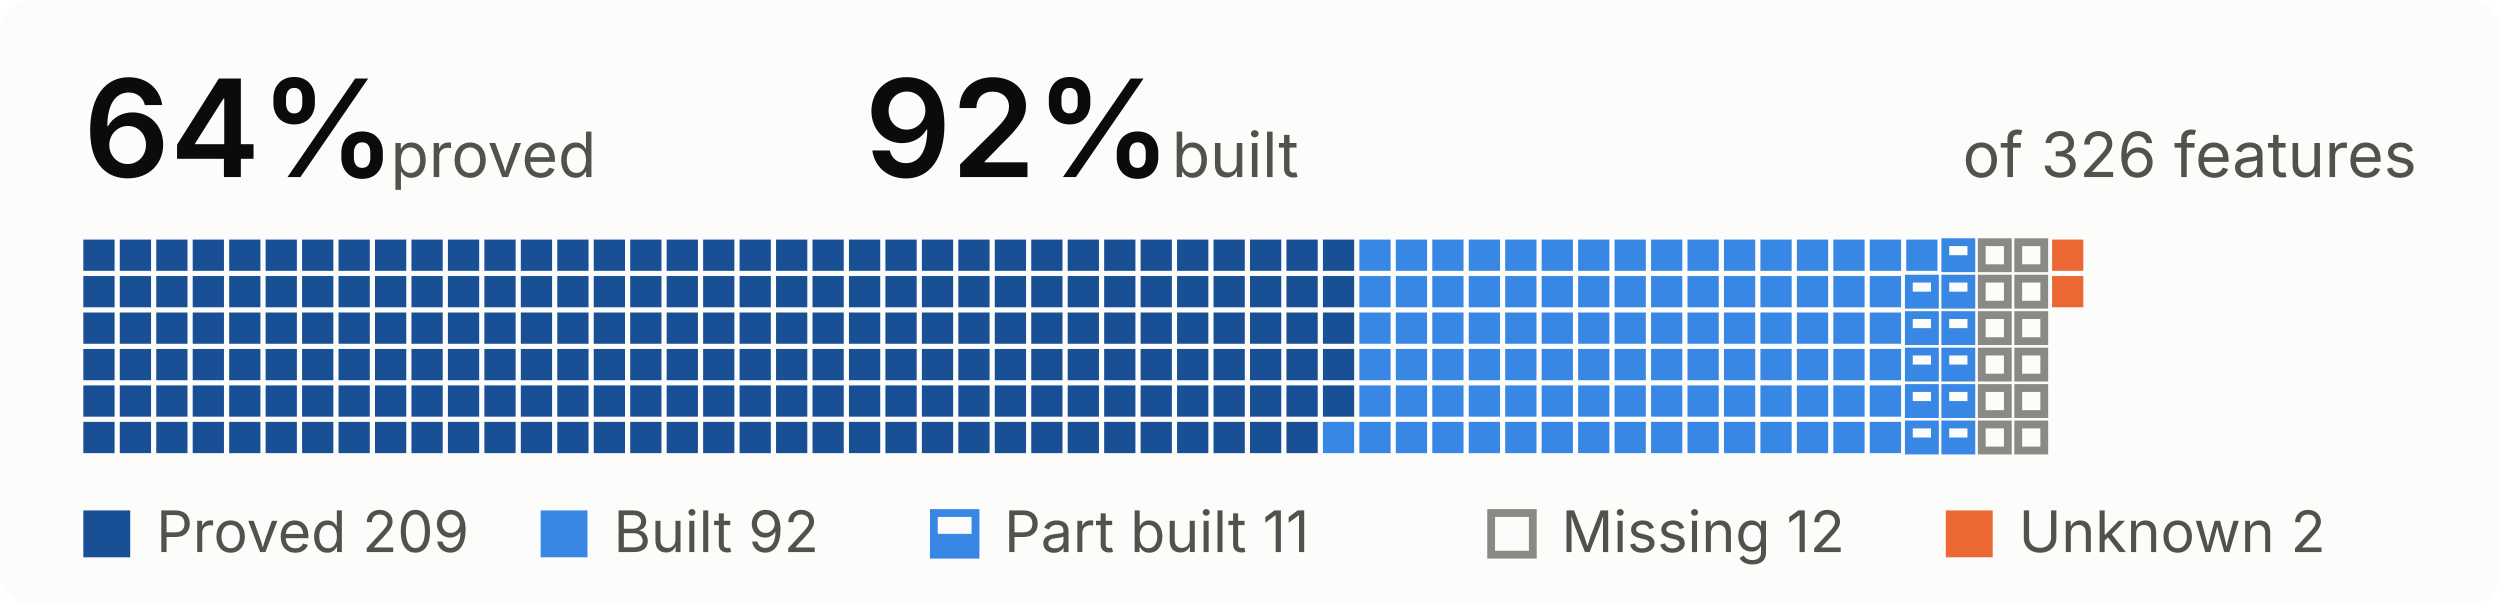
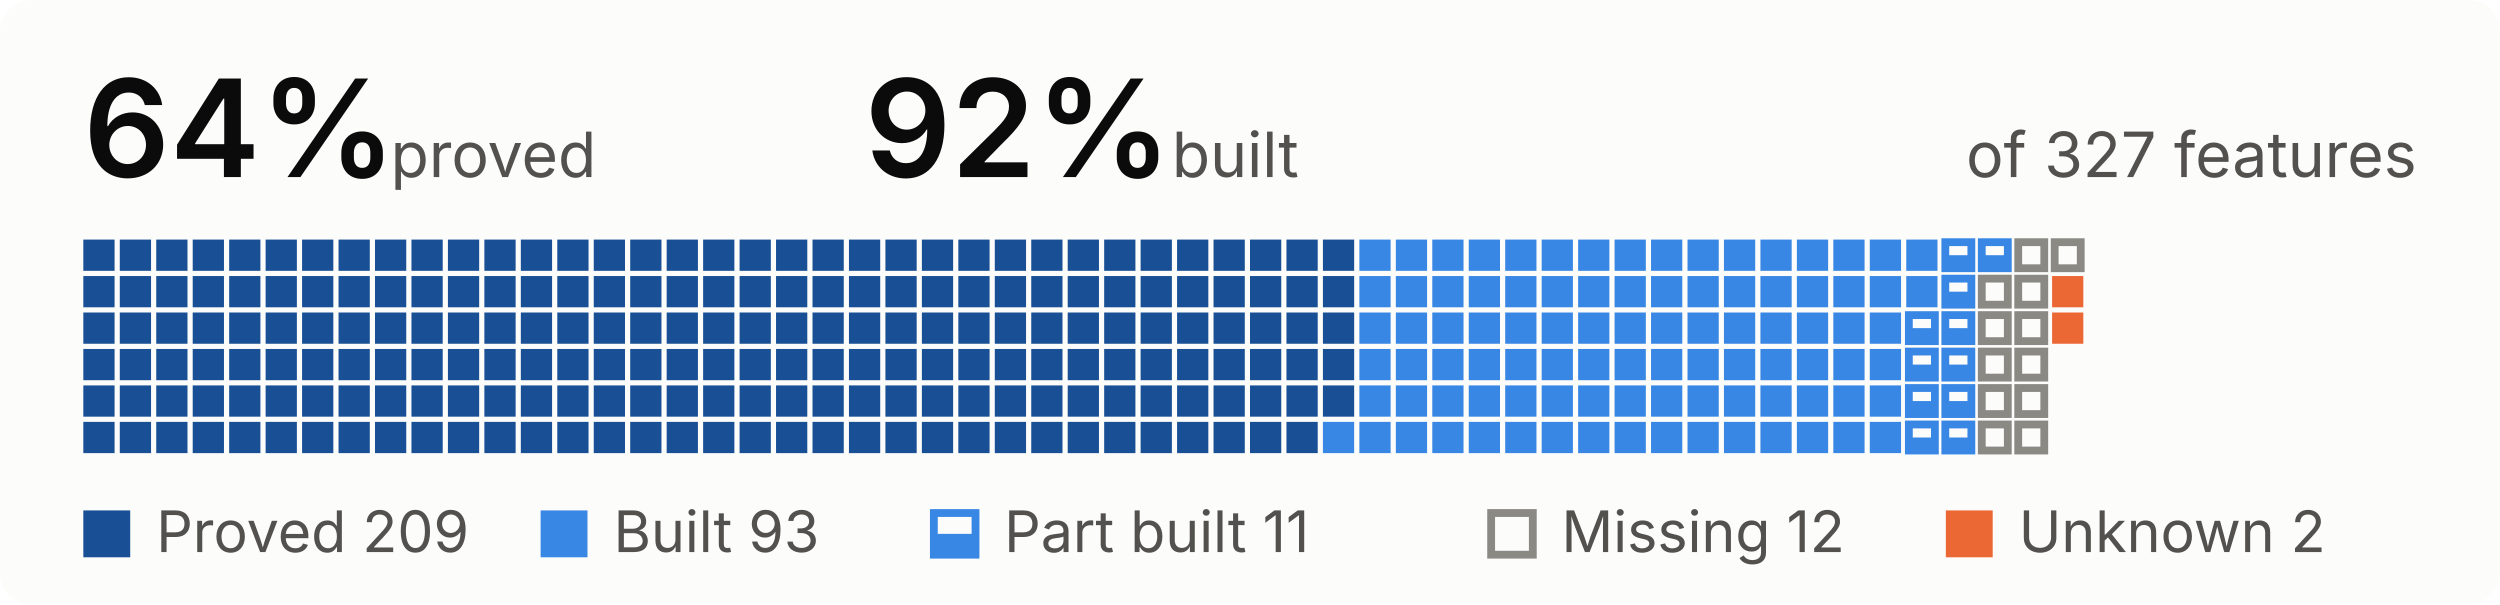
- <svg xmlns="http://www.w3.org/2000/svg" width="480" height="116" viewBox="0 0 480 116" role="img" aria-label="64 percent proved, 92 percent built, of 326 features">
+ <svg xmlns="http://www.w3.org/2000/svg" width="480" height="116" viewBox="0 0 480 116" role="img" aria-label="64 percent proved, 92 percent built, of 327 features">
  <style>
.bg{fill:#fcfcfb}.t{fill:#0b0b0b}.s{fill:#52514e}.rule{fill:#e1e0d9}
.proved{fill:#184f95}.built{fill:#3987e5}.unknown{fill:#eb6834}
.part-o{fill:none;stroke:#3987e5;stroke-width:1.5}.part-f{fill:#3987e5}
.missing{fill:none;stroke:#8a8984;stroke-width:1.5}
.pass{fill:#184f95}.fail{fill:#eb6834}.none{fill:none;stroke:#8a8984;stroke-width:1.5}
@media (prefers-color-scheme:dark){
.bg{fill:#1a1a19}.t{fill:#f0efec}.s{fill:#c3c2b7}.rule{fill:#383835}
.proved{fill:#86b6ef}.built{fill:#3987e5}.unknown{fill:#d95926}
.part-o{stroke:#3987e5}.part-f{fill:#3987e5}
.missing{stroke:#8d8c85}
.pass{fill:#86b6ef}.fail{fill:#d95926}.none{stroke:#8d8c85}
}
text{font-family:system-ui,-apple-system,"Segoe UI",sans-serif;font-size:12px}
.big{font-size:26px;font-weight:600}.b{font-weight:600}.xs{font-size:11px}
</style>
  <rect width="480" height="116" rx="6" class="bg" />
  <text x="16.0" y="34.0" class="t big">64%</text>
  <text x="75.0" y="34.0" class="s">proved</text>
  <text x="166.0" y="34.0" class="t big">92%</text>
  <text x="225.0" y="34.0" class="s">built</text>
-   <text x="464.0" y="34.0" class="s" text-anchor="end">of 326 features</text>
+   <text x="464.0" y="34.0" class="s" text-anchor="end">of 327 features</text>
  <rect x="16.0" y="46.0" width="6" height="6" class="proved" />
  <rect x="16.0" y="53.0" width="6" height="6" class="proved" />
  <rect x="16.0" y="60.0" width="6" height="6" class="proved" />
  <rect x="16.0" y="67.0" width="6" height="6" class="proved" />
  <rect x="16.0" y="74.0" width="6" height="6" class="proved" />
  <rect x="16.0" y="81.0" width="6" height="6" class="proved" />
  <rect x="23.0" y="46.0" width="6" height="6" class="proved" />
  <rect x="23.0" y="53.0" width="6" height="6" class="proved" />
  <rect x="23.0" y="60.0" width="6" height="6" class="proved" />
  <rect x="23.0" y="67.0" width="6" height="6" class="proved" />
  <rect x="23.0" y="74.0" width="6" height="6" class="proved" />
  <rect x="23.0" y="81.0" width="6" height="6" class="proved" />
  <rect x="30.0" y="46.0" width="6" height="6" class="proved" />
  <rect x="30.0" y="53.0" width="6" height="6" class="proved" />
  <rect x="30.0" y="60.0" width="6" height="6" class="proved" />
  <rect x="30.0" y="67.0" width="6" height="6" class="proved" />
  <rect x="30.0" y="74.0" width="6" height="6" class="proved" />
  <rect x="30.0" y="81.0" width="6" height="6" class="proved" />
  <rect x="37.0" y="46.0" width="6" height="6" class="proved" />
  <rect x="37.0" y="53.0" width="6" height="6" class="proved" />
  <rect x="37.0" y="60.0" width="6" height="6" class="proved" />
  <rect x="37.0" y="67.0" width="6" height="6" class="proved" />
  <rect x="37.0" y="74.0" width="6" height="6" class="proved" />
  <rect x="37.0" y="81.0" width="6" height="6" class="proved" />
  <rect x="44.0" y="46.0" width="6" height="6" class="proved" />
  <rect x="44.0" y="53.0" width="6" height="6" class="proved" />
  <rect x="44.0" y="60.0" width="6" height="6" class="proved" />
  <rect x="44.0" y="67.0" width="6" height="6" class="proved" />
  <rect x="44.0" y="74.0" width="6" height="6" class="proved" />
  <rect x="44.0" y="81.0" width="6" height="6" class="proved" />
  <rect x="51.0" y="46.0" width="6" height="6" class="proved" />
  <rect x="51.0" y="53.0" width="6" height="6" class="proved" />
  <rect x="51.0" y="60.0" width="6" height="6" class="proved" />
  <rect x="51.0" y="67.0" width="6" height="6" class="proved" />
  <rect x="51.0" y="74.0" width="6" height="6" class="proved" />
  <rect x="51.0" y="81.0" width="6" height="6" class="proved" />
  <rect x="58.0" y="46.0" width="6" height="6" class="proved" />
  <rect x="58.0" y="53.0" width="6" height="6" class="proved" />
  <rect x="58.0" y="60.0" width="6" height="6" class="proved" />
  <rect x="58.0" y="67.0" width="6" height="6" class="proved" />
  <rect x="58.0" y="74.0" width="6" height="6" class="proved" />
  <rect x="58.0" y="81.0" width="6" height="6" class="proved" />
  <rect x="65.0" y="46.0" width="6" height="6" class="proved" />
  <rect x="65.0" y="53.0" width="6" height="6" class="proved" />
  <rect x="65.0" y="60.0" width="6" height="6" class="proved" />
  <rect x="65.0" y="67.0" width="6" height="6" class="proved" />
  <rect x="65.0" y="74.0" width="6" height="6" class="proved" />
  <rect x="65.0" y="81.0" width="6" height="6" class="proved" />
  <rect x="72.0" y="46.0" width="6" height="6" class="proved" />
  <rect x="72.0" y="53.0" width="6" height="6" class="proved" />
  <rect x="72.0" y="60.0" width="6" height="6" class="proved" />
  <rect x="72.0" y="67.0" width="6" height="6" class="proved" />
  <rect x="72.0" y="74.0" width="6" height="6" class="proved" />
  <rect x="72.0" y="81.0" width="6" height="6" class="proved" />
  <rect x="79.0" y="46.0" width="6" height="6" class="proved" />
  <rect x="79.0" y="53.0" width="6" height="6" class="proved" />
  <rect x="79.0" y="60.0" width="6" height="6" class="proved" />
  <rect x="79.0" y="67.0" width="6" height="6" class="proved" />
  <rect x="79.0" y="74.0" width="6" height="6" class="proved" />
  <rect x="79.0" y="81.0" width="6" height="6" class="proved" />
  <rect x="86.0" y="46.0" width="6" height="6" class="proved" />
  <rect x="86.0" y="53.0" width="6" height="6" class="proved" />
  <rect x="86.0" y="60.0" width="6" height="6" class="proved" />
  <rect x="86.0" y="67.0" width="6" height="6" class="proved" />
  <rect x="86.0" y="74.0" width="6" height="6" class="proved" />
  <rect x="86.0" y="81.0" width="6" height="6" class="proved" />
  <rect x="93.0" y="46.0" width="6" height="6" class="proved" />
  <rect x="93.0" y="53.0" width="6" height="6" class="proved" />
  <rect x="93.0" y="60.0" width="6" height="6" class="proved" />
  <rect x="93.0" y="67.0" width="6" height="6" class="proved" />
  <rect x="93.0" y="74.0" width="6" height="6" class="proved" />
  <rect x="93.0" y="81.0" width="6" height="6" class="proved" />
  <rect x="100.0" y="46.0" width="6" height="6" class="proved" />
  <rect x="100.0" y="53.0" width="6" height="6" class="proved" />
  <rect x="100.0" y="60.0" width="6" height="6" class="proved" />
  <rect x="100.0" y="67.0" width="6" height="6" class="proved" />
  <rect x="100.0" y="74.0" width="6" height="6" class="proved" />
  <rect x="100.0" y="81.0" width="6" height="6" class="proved" />
  <rect x="107.0" y="46.0" width="6" height="6" class="proved" />
  <rect x="107.0" y="53.0" width="6" height="6" class="proved" />
  <rect x="107.0" y="60.0" width="6" height="6" class="proved" />
  <rect x="107.0" y="67.0" width="6" height="6" class="proved" />
  <rect x="107.0" y="74.0" width="6" height="6" class="proved" />
  <rect x="107.0" y="81.0" width="6" height="6" class="proved" />
  <rect x="114.0" y="46.0" width="6" height="6" class="proved" />
  <rect x="114.0" y="53.0" width="6" height="6" class="proved" />
  <rect x="114.0" y="60.0" width="6" height="6" class="proved" />
  <rect x="114.0" y="67.0" width="6" height="6" class="proved" />
  <rect x="114.0" y="74.0" width="6" height="6" class="proved" />
  <rect x="114.0" y="81.0" width="6" height="6" class="proved" />
  <rect x="121.0" y="46.0" width="6" height="6" class="proved" />
  <rect x="121.0" y="53.0" width="6" height="6" class="proved" />
  <rect x="121.0" y="60.0" width="6" height="6" class="proved" />
  <rect x="121.0" y="67.0" width="6" height="6" class="proved" />
  <rect x="121.0" y="74.0" width="6" height="6" class="proved" />
  <rect x="121.0" y="81.0" width="6" height="6" class="proved" />
  <rect x="128.0" y="46.0" width="6" height="6" class="proved" />
  <rect x="128.0" y="53.0" width="6" height="6" class="proved" />
  <rect x="128.0" y="60.0" width="6" height="6" class="proved" />
  <rect x="128.0" y="67.0" width="6" height="6" class="proved" />
  <rect x="128.0" y="74.0" width="6" height="6" class="proved" />
  <rect x="128.0" y="81.0" width="6" height="6" class="proved" />
  <rect x="135.0" y="46.0" width="6" height="6" class="proved" />
  <rect x="135.0" y="53.0" width="6" height="6" class="proved" />
  <rect x="135.0" y="60.0" width="6" height="6" class="proved" />
  <rect x="135.0" y="67.0" width="6" height="6" class="proved" />
  <rect x="135.0" y="74.0" width="6" height="6" class="proved" />
  <rect x="135.0" y="81.0" width="6" height="6" class="proved" />
  <rect x="142.0" y="46.0" width="6" height="6" class="proved" />
  <rect x="142.0" y="53.0" width="6" height="6" class="proved" />
  <rect x="142.0" y="60.0" width="6" height="6" class="proved" />
  <rect x="142.0" y="67.0" width="6" height="6" class="proved" />
  <rect x="142.0" y="74.0" width="6" height="6" class="proved" />
  <rect x="142.0" y="81.0" width="6" height="6" class="proved" />
  <rect x="149.0" y="46.0" width="6" height="6" class="proved" />
  <rect x="149.0" y="53.0" width="6" height="6" class="proved" />
  <rect x="149.0" y="60.0" width="6" height="6" class="proved" />
  <rect x="149.0" y="67.0" width="6" height="6" class="proved" />
  <rect x="149.0" y="74.0" width="6" height="6" class="proved" />
  <rect x="149.0" y="81.0" width="6" height="6" class="proved" />
  <rect x="156.0" y="46.0" width="6" height="6" class="proved" />
  <rect x="156.0" y="53.0" width="6" height="6" class="proved" />
  <rect x="156.0" y="60.0" width="6" height="6" class="proved" />
  <rect x="156.0" y="67.0" width="6" height="6" class="proved" />
  <rect x="156.0" y="74.0" width="6" height="6" class="proved" />
  <rect x="156.0" y="81.0" width="6" height="6" class="proved" />
  <rect x="163.0" y="46.0" width="6" height="6" class="proved" />
  <rect x="163.0" y="53.0" width="6" height="6" class="proved" />
  <rect x="163.0" y="60.0" width="6" height="6" class="proved" />
  <rect x="163.0" y="67.0" width="6" height="6" class="proved" />
  <rect x="163.0" y="74.0" width="6" height="6" class="proved" />
  <rect x="163.0" y="81.0" width="6" height="6" class="proved" />
  <rect x="170.0" y="46.0" width="6" height="6" class="proved" />
  <rect x="170.0" y="53.0" width="6" height="6" class="proved" />
  <rect x="170.0" y="60.0" width="6" height="6" class="proved" />
  <rect x="170.0" y="67.0" width="6" height="6" class="proved" />
  <rect x="170.0" y="74.0" width="6" height="6" class="proved" />
  <rect x="170.0" y="81.0" width="6" height="6" class="proved" />
  <rect x="177.0" y="46.0" width="6" height="6" class="proved" />
  <rect x="177.0" y="53.0" width="6" height="6" class="proved" />
  <rect x="177.0" y="60.0" width="6" height="6" class="proved" />
  <rect x="177.0" y="67.0" width="6" height="6" class="proved" />
  <rect x="177.0" y="74.0" width="6" height="6" class="proved" />
  <rect x="177.0" y="81.0" width="6" height="6" class="proved" />
  <rect x="184.0" y="46.0" width="6" height="6" class="proved" />
  <rect x="184.0" y="53.0" width="6" height="6" class="proved" />
  <rect x="184.0" y="60.0" width="6" height="6" class="proved" />
  <rect x="184.0" y="67.0" width="6" height="6" class="proved" />
  <rect x="184.0" y="74.0" width="6" height="6" class="proved" />
  <rect x="184.0" y="81.0" width="6" height="6" class="proved" />
  <rect x="191.0" y="46.0" width="6" height="6" class="proved" />
  <rect x="191.0" y="53.0" width="6" height="6" class="proved" />
  <rect x="191.0" y="60.0" width="6" height="6" class="proved" />
  <rect x="191.0" y="67.0" width="6" height="6" class="proved" />
  <rect x="191.0" y="74.0" width="6" height="6" class="proved" />
  <rect x="191.0" y="81.0" width="6" height="6" class="proved" />
  <rect x="198.0" y="46.0" width="6" height="6" class="proved" />
  <rect x="198.0" y="53.0" width="6" height="6" class="proved" />
  <rect x="198.0" y="60.0" width="6" height="6" class="proved" />
  <rect x="198.0" y="67.0" width="6" height="6" class="proved" />
  <rect x="198.0" y="74.0" width="6" height="6" class="proved" />
  <rect x="198.0" y="81.0" width="6" height="6" class="proved" />
  <rect x="205.0" y="46.0" width="6" height="6" class="proved" />
  <rect x="205.0" y="53.0" width="6" height="6" class="proved" />
  <rect x="205.0" y="60.0" width="6" height="6" class="proved" />
  <rect x="205.0" y="67.0" width="6" height="6" class="proved" />
  <rect x="205.0" y="74.0" width="6" height="6" class="proved" />
  <rect x="205.0" y="81.0" width="6" height="6" class="proved" />
  <rect x="212.0" y="46.0" width="6" height="6" class="proved" />
  <rect x="212.0" y="53.0" width="6" height="6" class="proved" />
  <rect x="212.0" y="60.0" width="6" height="6" class="proved" />
  <rect x="212.0" y="67.0" width="6" height="6" class="proved" />
  <rect x="212.0" y="74.0" width="6" height="6" class="proved" />
  <rect x="212.0" y="81.0" width="6" height="6" class="proved" />
  <rect x="219.0" y="46.0" width="6" height="6" class="proved" />
  <rect x="219.0" y="53.0" width="6" height="6" class="proved" />
  <rect x="219.0" y="60.0" width="6" height="6" class="proved" />
  <rect x="219.0" y="67.0" width="6" height="6" class="proved" />
  <rect x="219.0" y="74.0" width="6" height="6" class="proved" />
  <rect x="219.0" y="81.0" width="6" height="6" class="proved" />
  <rect x="226.0" y="46.0" width="6" height="6" class="proved" />
  <rect x="226.0" y="53.0" width="6" height="6" class="proved" />
  <rect x="226.0" y="60.0" width="6" height="6" class="proved" />
  <rect x="226.0" y="67.0" width="6" height="6" class="proved" />
  <rect x="226.0" y="74.0" width="6" height="6" class="proved" />
  <rect x="226.0" y="81.0" width="6" height="6" class="proved" />
  <rect x="233.0" y="46.0" width="6" height="6" class="proved" />
  <rect x="233.0" y="53.0" width="6" height="6" class="proved" />
  <rect x="233.0" y="60.0" width="6" height="6" class="proved" />
  <rect x="233.0" y="67.0" width="6" height="6" class="proved" />
  <rect x="233.0" y="74.0" width="6" height="6" class="proved" />
  <rect x="233.0" y="81.0" width="6" height="6" class="proved" />
  <rect x="240.0" y="46.0" width="6" height="6" class="proved" />
  <rect x="240.0" y="53.0" width="6" height="6" class="proved" />
  <rect x="240.0" y="60.0" width="6" height="6" class="proved" />
  <rect x="240.0" y="67.0" width="6" height="6" class="proved" />
  <rect x="240.0" y="74.0" width="6" height="6" class="proved" />
  <rect x="240.0" y="81.0" width="6" height="6" class="proved" />
  <rect x="247.0" y="46.0" width="6" height="6" class="proved" />
  <rect x="247.0" y="53.0" width="6" height="6" class="proved" />
  <rect x="247.0" y="60.0" width="6" height="6" class="proved" />
  <rect x="247.0" y="67.0" width="6" height="6" class="proved" />
  <rect x="247.0" y="74.0" width="6" height="6" class="proved" />
  <rect x="247.0" y="81.0" width="6" height="6" class="proved" />
  <rect x="254.0" y="46.0" width="6" height="6" class="proved" />
  <rect x="254.0" y="53.0" width="6" height="6" class="proved" />
  <rect x="254.0" y="60.0" width="6" height="6" class="proved" />
  <rect x="254.0" y="67.0" width="6" height="6" class="proved" />
  <rect x="254.0" y="74.0" width="6" height="6" class="proved" />
  <rect x="254.0" y="81.0" width="6" height="6" class="built" />
  <rect x="261.0" y="46.0" width="6" height="6" class="built" />
  <rect x="261.0" y="53.0" width="6" height="6" class="built" />
  <rect x="261.0" y="60.0" width="6" height="6" class="built" />
  <rect x="261.0" y="67.0" width="6" height="6" class="built" />
  <rect x="261.0" y="74.0" width="6" height="6" class="built" />
  <rect x="261.0" y="81.0" width="6" height="6" class="built" />
  <rect x="268.0" y="46.0" width="6" height="6" class="built" />
  <rect x="268.0" y="53.0" width="6" height="6" class="built" />
  <rect x="268.0" y="60.0" width="6" height="6" class="built" />
  <rect x="268.0" y="67.0" width="6" height="6" class="built" />
  <rect x="268.0" y="74.0" width="6" height="6" class="built" />
  <rect x="268.0" y="81.0" width="6" height="6" class="built" />
  <rect x="275.0" y="46.0" width="6" height="6" class="built" />
  <rect x="275.0" y="53.0" width="6" height="6" class="built" />
  <rect x="275.0" y="60.0" width="6" height="6" class="built" />
  <rect x="275.0" y="67.0" width="6" height="6" class="built" />
  <rect x="275.0" y="74.0" width="6" height="6" class="built" />
  <rect x="275.0" y="81.0" width="6" height="6" class="built" />
  <rect x="282.0" y="46.0" width="6" height="6" class="built" />
  <rect x="282.0" y="53.0" width="6" height="6" class="built" />
  <rect x="282.0" y="60.0" width="6" height="6" class="built" />
  <rect x="282.0" y="67.0" width="6" height="6" class="built" />
  <rect x="282.0" y="74.0" width="6" height="6" class="built" />
  <rect x="282.0" y="81.0" width="6" height="6" class="built" />
  <rect x="289.0" y="46.0" width="6" height="6" class="built" />
  <rect x="289.0" y="53.0" width="6" height="6" class="built" />
  <rect x="289.0" y="60.0" width="6" height="6" class="built" />
  <rect x="289.0" y="67.0" width="6" height="6" class="built" />
  <rect x="289.0" y="74.0" width="6" height="6" class="built" />
  <rect x="289.0" y="81.0" width="6" height="6" class="built" />
  <rect x="296.0" y="46.0" width="6" height="6" class="built" />
  <rect x="296.0" y="53.0" width="6" height="6" class="built" />
  <rect x="296.0" y="60.0" width="6" height="6" class="built" />
  <rect x="296.0" y="67.0" width="6" height="6" class="built" />
  <rect x="296.0" y="74.0" width="6" height="6" class="built" />
  <rect x="296.0" y="81.0" width="6" height="6" class="built" />
  <rect x="303.0" y="46.0" width="6" height="6" class="built" />
  <rect x="303.0" y="53.0" width="6" height="6" class="built" />
  <rect x="303.0" y="60.0" width="6" height="6" class="built" />
  <rect x="303.0" y="67.0" width="6" height="6" class="built" />
  <rect x="303.0" y="74.0" width="6" height="6" class="built" />
  <rect x="303.0" y="81.0" width="6" height="6" class="built" />
  <rect x="310.0" y="46.0" width="6" height="6" class="built" />
  <rect x="310.0" y="53.0" width="6" height="6" class="built" />
  <rect x="310.0" y="60.0" width="6" height="6" class="built" />
  <rect x="310.0" y="67.0" width="6" height="6" class="built" />
  <rect x="310.0" y="74.0" width="6" height="6" class="built" />
  <rect x="310.0" y="81.0" width="6" height="6" class="built" />
  <rect x="317.0" y="46.0" width="6" height="6" class="built" />
  <rect x="317.0" y="53.0" width="6" height="6" class="built" />
  <rect x="317.0" y="60.0" width="6" height="6" class="built" />
  <rect x="317.0" y="67.0" width="6" height="6" class="built" />
  <rect x="317.0" y="74.0" width="6" height="6" class="built" />
  <rect x="317.0" y="81.0" width="6" height="6" class="built" />
  <rect x="324.0" y="46.0" width="6" height="6" class="built" />
  <rect x="324.0" y="53.0" width="6" height="6" class="built" />
  <rect x="324.0" y="60.0" width="6" height="6" class="built" />
  <rect x="324.0" y="67.0" width="6" height="6" class="built" />
  <rect x="324.0" y="74.0" width="6" height="6" class="built" />
  <rect x="324.0" y="81.0" width="6" height="6" class="built" />
  <rect x="331.0" y="46.0" width="6" height="6" class="built" />
  <rect x="331.0" y="53.0" width="6" height="6" class="built" />
  <rect x="331.0" y="60.0" width="6" height="6" class="built" />
  <rect x="331.0" y="67.0" width="6" height="6" class="built" />
  <rect x="331.0" y="74.0" width="6" height="6" class="built" />
  <rect x="331.0" y="81.0" width="6" height="6" class="built" />
  <rect x="338.0" y="46.0" width="6" height="6" class="built" />
  <rect x="338.0" y="53.0" width="6" height="6" class="built" />
  <rect x="338.0" y="60.0" width="6" height="6" class="built" />
  <rect x="338.0" y="67.0" width="6" height="6" class="built" />
  <rect x="338.0" y="74.0" width="6" height="6" class="built" />
  <rect x="338.0" y="81.0" width="6" height="6" class="built" />
  <rect x="345.0" y="46.0" width="6" height="6" class="built" />
  <rect x="345.0" y="53.0" width="6" height="6" class="built" />
  <rect x="345.0" y="60.0" width="6" height="6" class="built" />
  <rect x="345.0" y="67.0" width="6" height="6" class="built" />
  <rect x="345.0" y="74.0" width="6" height="6" class="built" />
  <rect x="345.0" y="81.0" width="6" height="6" class="built" />
  <rect x="352.0" y="46.0" width="6" height="6" class="built" />
  <rect x="352.0" y="53.0" width="6" height="6" class="built" />
  <rect x="352.0" y="60.0" width="6" height="6" class="built" />
  <rect x="352.0" y="67.0" width="6" height="6" class="built" />
  <rect x="352.0" y="74.0" width="6" height="6" class="built" />
  <rect x="352.0" y="81.0" width="6" height="6" class="built" />
  <rect x="359.0" y="46.0" width="6" height="6" class="built" />
  <rect x="359.0" y="53.0" width="6" height="6" class="built" />
  <rect x="359.0" y="60.0" width="6" height="6" class="built" />
  <rect x="359.0" y="67.0" width="6" height="6" class="built" />
  <rect x="359.0" y="74.0" width="6" height="6" class="built" />
  <rect x="359.0" y="81.0" width="6" height="6" class="built" />
  <rect x="366.0" y="46.0" width="6" height="6" class="built" />
-   <rect x="366.5" y="53.5" width="5" height="5" fill="none" class="part-o" />
-   <rect x="366.0" y="56.0" width="6" height="3.0" class="part-f" />
+   <rect x="366.0" y="53.0" width="6" height="6" class="built" />
  <rect x="366.5" y="60.5" width="5" height="5" fill="none" class="part-o" />
  <rect x="366.0" y="63.0" width="6" height="3.0" class="part-f" />
  <rect x="366.5" y="67.5" width="5" height="5" fill="none" class="part-o" />
  <rect x="366.0" y="70.0" width="6" height="3.0" class="part-f" />
  <rect x="366.5" y="74.5" width="5" height="5" fill="none" class="part-o" />
  <rect x="366.0" y="77.0" width="6" height="3.0" class="part-f" />
  <rect x="366.5" y="81.5" width="5" height="5" fill="none" class="part-o" />
  <rect x="366.0" y="84.0" width="6" height="3.0" class="part-f" />
  <rect x="373.5" y="46.5" width="5" height="5" fill="none" class="part-o" />
  <rect x="373.0" y="49.0" width="6" height="3.0" class="part-f" />
  <rect x="373.5" y="53.5" width="5" height="5" fill="none" class="part-o" />
  <rect x="373.0" y="56.0" width="6" height="3.0" class="part-f" />
  <rect x="373.5" y="60.5" width="5" height="5" fill="none" class="part-o" />
  <rect x="373.0" y="63.0" width="6" height="3.0" class="part-f" />
  <rect x="373.5" y="67.5" width="5" height="5" fill="none" class="part-o" />
  <rect x="373.0" y="70.0" width="6" height="3.0" class="part-f" />
  <rect x="373.5" y="74.5" width="5" height="5" fill="none" class="part-o" />
  <rect x="373.0" y="77.0" width="6" height="3.0" class="part-f" />
  <rect x="373.5" y="81.5" width="5" height="5" fill="none" class="part-o" />
  <rect x="373.0" y="84.0" width="6" height="3.0" class="part-f" />
-   <rect x="380.5" y="46.5" width="5" height="5" fill="none" class="missing" />
+   <rect x="380.5" y="46.5" width="5" height="5" fill="none" class="part-o" />
+   <rect x="380.0" y="49.0" width="6" height="3.0" class="part-f" />
  <rect x="380.5" y="53.5" width="5" height="5" fill="none" class="missing" />
  <rect x="380.5" y="60.5" width="5" height="5" fill="none" class="missing" />
  <rect x="380.5" y="67.5" width="5" height="5" fill="none" class="missing" />
  <rect x="380.5" y="74.5" width="5" height="5" fill="none" class="missing" />
  <rect x="380.5" y="81.5" width="5" height="5" fill="none" class="missing" />
  <rect x="387.5" y="46.5" width="5" height="5" fill="none" class="missing" />
  <rect x="387.5" y="53.5" width="5" height="5" fill="none" class="missing" />
  <rect x="387.5" y="60.5" width="5" height="5" fill="none" class="missing" />
  <rect x="387.5" y="67.5" width="5" height="5" fill="none" class="missing" />
  <rect x="387.5" y="74.5" width="5" height="5" fill="none" class="missing" />
  <rect x="387.5" y="81.5" width="5" height="5" fill="none" class="missing" />
-   <rect x="394.0" y="46.0" width="6" height="6" class="unknown" />
+   <rect x="394.5" y="46.5" width="5" height="5" fill="none" class="missing" />
  <rect x="394.0" y="53.0" width="6" height="6" class="unknown" />
+   <rect x="394.0" y="60.0" width="6" height="6" class="unknown" />
  <rect x="16.0" y="98.0" width="9" height="9" class="proved" />
  <text x="30.0" y="106.0" class="s xs">Proved 209</text>
  <rect x="103.8" y="98.0" width="9" height="9" class="built" />
-   <text x="117.8" y="106.0" class="s xs">Built 92</text>
+   <text x="117.8" y="106.0" class="s xs">Built 93</text>
  <rect x="179.3" y="98.5" width="8" height="8" fill="none" class="part-o" />
  <rect x="178.8" y="102.5" width="9" height="4.5" class="part-f" />
  <text x="192.8" y="106.0" class="s xs">Part built 11</text>
  <rect x="286.3" y="98.5" width="8" height="8" fill="none" class="missing" />
  <text x="299.8" y="106.0" class="s xs">Missing 12</text>
  <rect x="373.6" y="98.0" width="9" height="9" class="unknown" />
  <text x="387.6" y="106.0" class="s xs">Unknown 2</text>
</svg>
